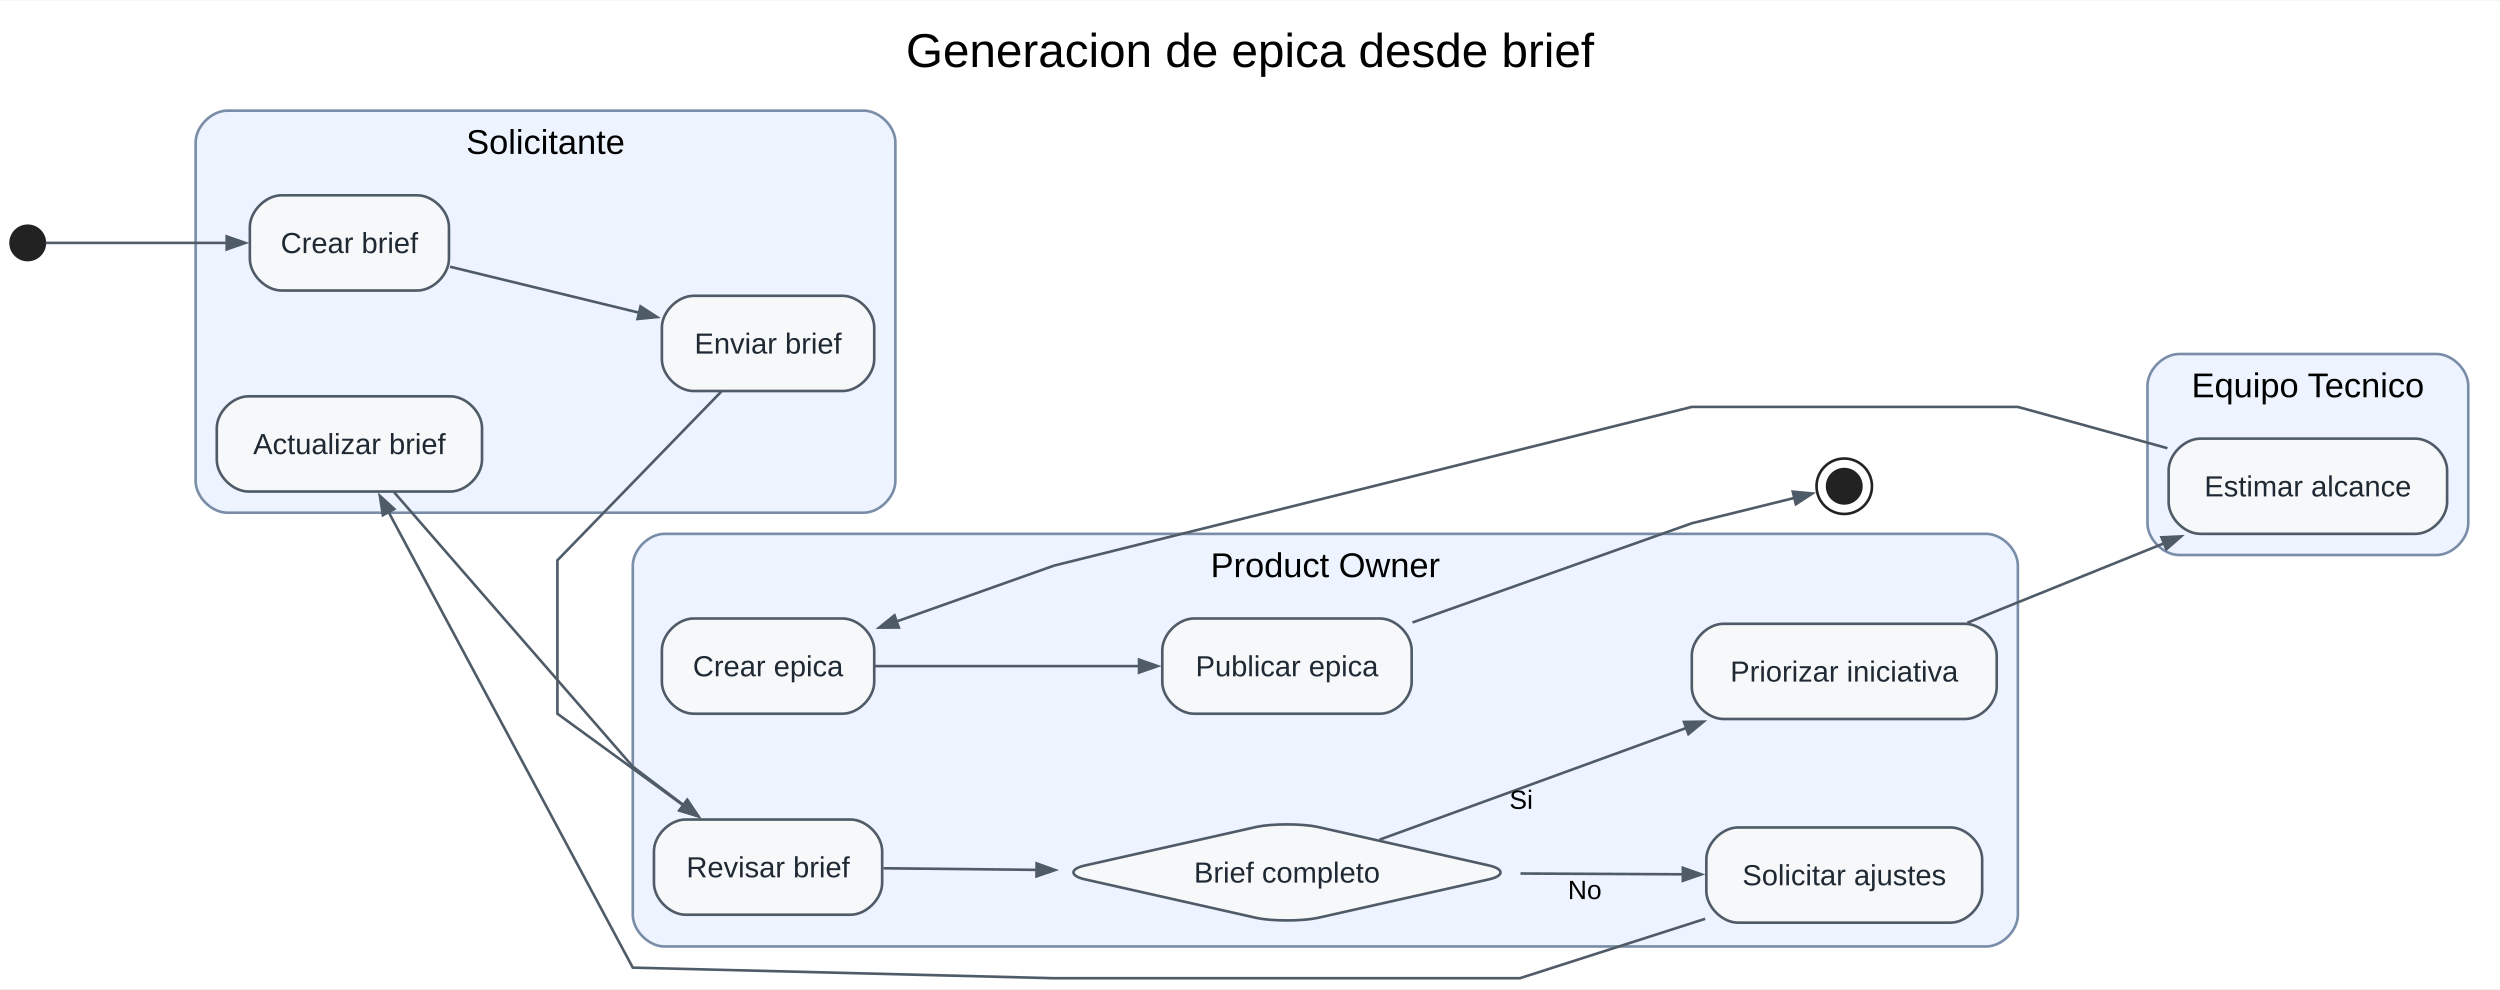
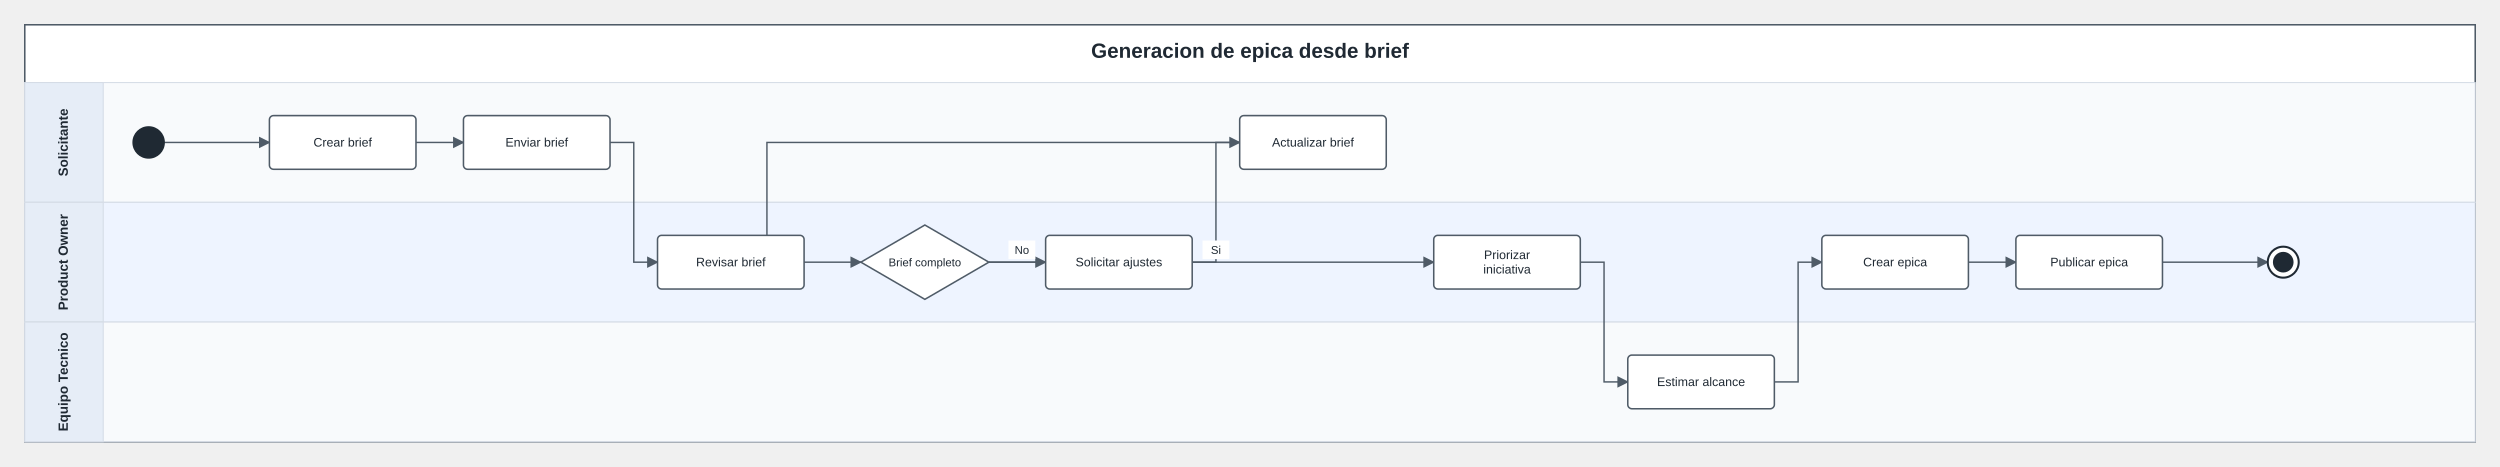
- <svg xmlns="http://www.w3.org/2000/svg" width="945pt" height="374pt" viewBox="0.00 0.00 945.18 373.60">
-   <g id="graph0" class="graph" transform="scale(1 1) rotate(0) translate(4 369.6)">
-     <polygon fill="white" stroke="none" points="-4,4 -4,-369.6 941.18,-369.6 941.18,4 -4,4" />
-     <text text-anchor="middle" x="468.59" y="-344.5" font-family="Arial" font-size="18.00">Generacion de epica desde brief</text>
-     <g id="clust1" class="cluster">
-       <path fill="#eef4ff" stroke="#7a8da8" d="M81.96,-176C81.96,-176 322.52,-176 322.52,-176 328.52,-176 334.52,-182 334.52,-188 334.52,-188 334.52,-316 334.52,-316 334.52,-322 328.52,-328 322.52,-328 322.52,-328 81.96,-328 81.96,-328 75.96,-328 69.96,-322 69.96,-316 69.96,-316 69.96,-188 69.96,-188 69.96,-182 75.96,-176 81.96,-176" />
-       <text text-anchor="middle" x="202.24" y="-311.65" font-family="Arial" font-size="13.00">Solicitante</text>
-     </g>
-     <g id="clust2" class="cluster">
-       <path fill="#eef4ff" stroke="#7a8da8" d="M247.24,-12C247.24,-12 746.9,-12 746.9,-12 752.9,-12 758.9,-18 758.9,-24 758.9,-24 758.9,-156 758.9,-156 758.9,-162 752.9,-168 746.9,-168 746.9,-168 247.24,-168 247.24,-168 241.24,-168 235.24,-162 235.24,-156 235.24,-156 235.24,-24 235.24,-24 235.24,-18 241.24,-12 247.24,-12" />
-       <text text-anchor="middle" x="497.07" y="-151.65" font-family="Arial" font-size="13.00">Product Owner</text>
-     </g>
-     <g id="clust3" class="cluster">
-       <path fill="#eef4ff" stroke="#7a8da8" d="M819.9,-160C819.9,-160 917.18,-160 917.18,-160 923.18,-160 929.18,-166 929.18,-172 929.18,-172 929.18,-224 929.18,-224 929.18,-230 923.18,-236 917.18,-236 917.18,-236 819.9,-236 819.9,-236 813.9,-236 807.9,-230 807.9,-224 807.9,-224 807.9,-172 807.9,-172 807.9,-166 813.9,-160 819.9,-160" />
-       <text text-anchor="middle" x="868.54" y="-219.65" font-family="Arial" font-size="13.00">Equipo Tecnico</text>
-     </g>
-     <g id="node1" class="node">
-       <path fill="#f7f8fa" stroke="#4f5b67" d="M153.74,-296C153.74,-296 102.46,-296 102.46,-296 96.46,-296 90.46,-290 90.46,-284 90.46,-284 90.46,-272 90.46,-272 90.46,-266 96.46,-260 102.46,-260 102.46,-260 153.74,-260 153.74,-260 159.74,-260 165.74,-266 165.74,-272 165.74,-272 165.74,-284 165.74,-284 165.74,-290 159.74,-296 153.74,-296" />
-       <text text-anchor="middle" x="128.1" y="-274.15" font-family="Arial" font-size="11.00" fill="#1f2933">Crear brief</text>
-     </g>
-     <g id="node2" class="node">
-       <path fill="#f7f8fa" stroke="#4f5b67" d="M314.52,-258C314.52,-258 258.24,-258 258.24,-258 252.24,-258 246.24,-252 246.24,-246 246.24,-246 246.24,-234 246.24,-234 246.24,-228 252.24,-222 258.24,-222 258.24,-222 314.52,-222 314.52,-222 320.52,-222 326.52,-228 326.52,-234 326.52,-234 326.52,-246 326.52,-246 326.52,-252 320.52,-258 314.52,-258" />
-       <text text-anchor="middle" x="286.38" y="-236.15" font-family="Arial" font-size="11.00" fill="#1f2933">Enviar brief</text>
-     </g>
-     <g id="edge2" class="edge">
-       <path fill="none" stroke="#4f5b67" d="M166.14,-268.99C187.52,-263.8 214.64,-257.2 237.62,-251.61" />
-       <polygon fill="#4f5b67" stroke="#4f5b67" points="238.18,-254 244.41,-249.96 237.03,-249.24 238.18,-254" />
-     </g>
-     <g id="node4" class="node">
-       <path fill="#f7f8fa" stroke="#4f5b67" d="M317.52,-60C317.52,-60 255.24,-60 255.24,-60 249.24,-60 243.24,-54 243.24,-48 243.24,-48 243.24,-36 243.24,-36 243.24,-30 249.24,-24 255.24,-24 255.24,-24 317.52,-24 317.52,-24 323.52,-24 329.52,-30 329.52,-36 329.52,-36 329.52,-48 329.52,-48 329.52,-54 323.52,-60 317.52,-60" />
-       <text text-anchor="middle" x="286.38" y="-38.15" font-family="Arial" font-size="11.00" fill="#1f2933">Revisar brief</text>
-     </g>
-     <g id="edge3" class="edge">
-       <path fill="none" stroke="#4f5b67" d="M268.71,-221.8C245.24,-197.64 206.74,-158 206.74,-158 206.74,-158 206.74,-100 206.74,-100 206.74,-100 232.29,-81.39 254.45,-65.26" />
-       <polygon fill="#4f5b67" stroke="#4f5b67" points="255.74,-67.34 259.96,-61.24 252.86,-63.38 255.74,-67.34" />
-     </g>
-     <g id="node3" class="node">
-       <path fill="#f7f8fa" stroke="#4f5b67" d="M166.24,-220C166.24,-220 89.96,-220 89.96,-220 83.96,-220 77.96,-214 77.96,-208 77.96,-208 77.96,-196 77.96,-196 77.96,-190 83.96,-184 89.96,-184 89.96,-184 166.24,-184 166.24,-184 172.24,-184 178.24,-190 178.24,-196 178.24,-196 178.24,-208 178.24,-208 178.24,-214 172.24,-220 166.24,-220" />
-       <text text-anchor="middle" x="128.1" y="-198.15" font-family="Arial" font-size="11.00" fill="#1f2933">Actualizar brief</text>
-     </g>
-     <g id="edge7" class="edge">
-       <path fill="none" stroke="#4f5b67" d="M144.99,-183.74C174.6,-149.7 235.24,-80 235.24,-80 235.24,-80 244.24,-73.18 254.62,-65.31" />
-       <polygon fill="#4f5b67" stroke="#4f5b67" points="255.89,-67.43 259.98,-61.25 252.93,-63.52 255.89,-67.43" />
-     </g>
-     <g id="node5" class="node">
-       <path fill="#f7f8fa" stroke="#4f5b67" d="M470.86,-57.17C470.86,-57.17 406.23,-42.63 406.23,-42.63 400.37,-41.32 400.37,-38.68 406.23,-37.37 406.23,-37.37 470.86,-22.83 470.86,-22.83 476.72,-21.52 488.42,-21.52 494.28,-22.83 494.28,-22.83 558.91,-37.37 558.91,-37.37 564.77,-38.68 564.77,-41.32 558.91,-42.63 558.91,-42.63 494.28,-57.17 494.28,-57.17 488.42,-58.48 476.72,-58.48 470.86,-57.17" />
-       <text text-anchor="middle" x="482.57" y="-36.15" font-family="Arial" font-size="11.00" fill="#1f2933">Brief completo</text>
-     </g>
-     <g id="edge4" class="edge">
-       <path fill="none" stroke="#4f5b67" d="M330,-41.56C347.17,-41.38 367.7,-41.17 388.03,-40.96" />
-       <polygon fill="#4f5b67" stroke="#4f5b67" points="387.92,-43.41 394.89,-40.89 387.87,-38.52 387.92,-43.41" />
-     </g>
-     <g id="node6" class="node">
-       <path fill="#f7f8fa" stroke="#4f5b67" d="M733.4,-57C733.4,-57 653.12,-57 653.12,-57 647.12,-57 641.12,-51 641.12,-45 641.12,-45 641.12,-33 641.12,-33 641.12,-27 647.12,-21 653.12,-21 653.12,-21 733.4,-21 733.4,-21 739.4,-21 745.4,-27 745.4,-33 745.4,-33 745.4,-45 745.4,-45 745.4,-51 739.4,-57 733.4,-57" />
-       <text text-anchor="middle" x="693.26" y="-35.15" font-family="Arial" font-size="11.00" fill="#1f2933">Solicitar ajustes</text>
-     </g>
-     <g id="edge5" class="edge">
-       <path fill="none" stroke="#4f5b67" d="M570.86,-39.58C591.59,-39.48 613.23,-39.38 632.41,-39.29" />
-       <polygon fill="#4f5b67" stroke="#4f5b67" points="632.25,-41.74 639.24,-39.25 632.23,-36.84 632.25,-41.74" />
-       <text text-anchor="middle" x="595.14" y="-29.93" font-family="Arial" font-size="10.00">No</text>
-     </g>
-     <g id="node7" class="node">
-       <path fill="#f7f8fa" stroke="#4f5b67" d="M738.9,-134C738.9,-134 647.62,-134 647.62,-134 641.62,-134 635.62,-128 635.62,-122 635.62,-122 635.62,-110 635.62,-110 635.62,-104 641.62,-98 647.62,-98 647.62,-98 738.9,-98 738.9,-98 744.9,-98 750.9,-104 750.9,-110 750.9,-110 750.9,-122 750.9,-122 750.9,-128 744.9,-134 738.9,-134" />
-       <text text-anchor="middle" x="693.26" y="-112.15" font-family="Arial" font-size="11.00" fill="#1f2933">Priorizar iniciativa</text>
-     </g>
-     <g id="edge8" class="edge">
-       <path fill="none" stroke="#4f5b67" d="M517.56,-52.38C548.94,-63.81 596.21,-81.02 633.66,-94.66" />
-       <polygon fill="#4f5b67" stroke="#4f5b67" points="632.66,-96.9 640.08,-97 634.34,-92.3 632.66,-96.9" />
-       <text text-anchor="middle" x="571.11" y="-64.02" font-family="Arial" font-size="10.00">Si</text>
-     </g>
-     <g id="edge6" class="edge">
-       <path fill="none" stroke="#4f5b67" d="M640.67,-22.46C607.52,-11.83 570.62,0 570.62,0 570.62,0 394.52,0 394.52,0 394.52,0 235.24,-4 235.24,-4 235.24,-4 171.59,-122.74 142.87,-176.32" />
-       <polygon fill="#4f5b67" stroke="#4f5b67" points="140.76,-175.07 139.61,-182.39 145.08,-177.38 140.76,-175.07" />
-     </g>
-     <g id="node10" class="node">
-       <path fill="#f7f8fa" stroke="#4f5b67" d="M909.18,-204C909.18,-204 827.9,-204 827.9,-204 821.9,-204 815.9,-198 815.9,-192 815.9,-192 815.9,-180 815.9,-180 815.9,-174 821.9,-168 827.9,-168 827.9,-168 909.18,-168 909.18,-168 915.18,-168 921.18,-174 921.18,-180 921.18,-180 921.18,-192 921.18,-192 921.18,-198 915.18,-204 909.18,-204" />
-       <text text-anchor="middle" x="868.54" y="-182.15" font-family="Arial" font-size="11.00" fill="#1f2933">Estimar alcance</text>
-     </g>
-     <g id="edge9" class="edge">
-       <path fill="none" stroke="#4f5b67" d="M739.79,-134.39C762.68,-143.64 790.56,-154.9 814.42,-164.54" />
-       <polygon fill="#4f5b67" stroke="#4f5b67" points="813.2,-166.69 820.61,-167.04 815.04,-162.15 813.2,-166.69" />
-     </g>
-     <g id="node8" class="node">
-       <path fill="#f7f8fa" stroke="#4f5b67" d="M314.52,-136C314.52,-136 258.24,-136 258.24,-136 252.24,-136 246.24,-130 246.24,-124 246.24,-124 246.24,-112 246.24,-112 246.24,-106 252.24,-100 258.24,-100 258.24,-100 314.52,-100 314.52,-100 320.52,-100 326.52,-106 326.52,-112 326.52,-112 326.52,-124 326.52,-124 326.52,-130 320.52,-136 314.52,-136" />
-       <text text-anchor="middle" x="286.38" y="-114.15" font-family="Arial" font-size="11.00" fill="#1f2933">Crear epica</text>
-     </g>
-     <g id="node9" class="node">
-       <path fill="#f7f8fa" stroke="#4f5b67" d="M517.71,-136C517.71,-136 447.43,-136 447.43,-136 441.43,-136 435.43,-130 435.43,-124 435.43,-124 435.43,-112 435.43,-112 435.43,-106 441.43,-100 447.43,-100 447.43,-100 517.71,-100 517.71,-100 523.71,-100 529.71,-106 529.71,-112 529.71,-112 529.71,-124 529.71,-124 529.71,-130 523.71,-136 517.71,-136" />
-       <text text-anchor="middle" x="482.57" y="-114.15" font-family="Arial" font-size="11.00" fill="#1f2933">Publicar epica</text>
-     </g>
-     <g id="edge11" class="edge">
-       <path fill="none" stroke="#4f5b67" d="M326.68,-118C355.47,-118 394.92,-118 426.8,-118" />
-       <polygon fill="#4f5b67" stroke="#4f5b67" points="426.64,-120.45 433.64,-118 426.64,-115.55 426.64,-120.45" />
-     </g>
-     <g id="node12" class="node">
-       <ellipse fill="#222222" stroke="#222222" cx="693.26" cy="-186" rx="6.48" ry="6.48" />
-       <ellipse fill="none" stroke="#222222" cx="693.26" cy="-186" rx="10.48" ry="10.48" />
-     </g>
-     <g id="edge12" class="edge">
-       <path fill="none" stroke="#4f5b67" d="M530.02,-134.5C574.73,-150.38 635.62,-172 635.62,-172 635.62,-172 658.01,-177.53 674.63,-181.64" />
-       <polygon fill="#4f5b67" stroke="#4f5b67" points="673.8,-183.96 681.18,-183.26 674.97,-179.2 673.8,-183.96" />
-     </g>
-     <g id="edge10" class="edge">
-       <path fill="none" stroke="#4f5b67" d="M815.45,-200.38C787.57,-208.08 758.9,-216 758.9,-216 758.9,-216 635.62,-216 635.62,-216 635.62,-216 394.52,-156 394.52,-156 394.52,-156 363.58,-145.03 334.96,-134.87" />
-       <polygon fill="#4f5b67" stroke="#4f5b67" points="335.81,-132.58 328.4,-132.55 334.18,-137.2 335.81,-132.58" />
-     </g>
-     <g id="node11" class="node">
-       <ellipse fill="#222222" stroke="#222222" cx="6.48" cy="-278" rx="6.48" ry="6.48" />
-     </g>
-     <g id="edge1" class="edge">
-       <path fill="none" stroke="#4f5b67" d="M13.25,-278C25.63,-278 55.75,-278 81.9,-278" />
-       <polygon fill="#4f5b67" stroke="#4f5b67" points="81.71,-280.45 88.71,-278 81.71,-275.55 81.71,-280.45" />
-     </g>
+ <svg xmlns="http://www.w3.org/2000/svg" width="2422" height="452" viewBox="0 0 2422 452" role="img" aria-labelledby="title desc">
+   <defs>
+     <marker id="arrow" viewBox="0 0 10 10" refX="9" refY="5" markerWidth="8" markerHeight="8" orient="auto-start-reverse">
+       <path d="M 0 0 L 10 5 L 0 10 z" fill="#4f5b67" />
+     </marker>
+   </defs>
+   <rect x="24" y="24" width="2374" height="404" rx="0" fill="#ffffff" stroke="#4f5b67" stroke-width="1.5" />
+   <text x="1211.0" y="56" text-anchor="middle" font-family="Arial, sans-serif" font-size="20" font-weight="700" fill="#1f2933">Generacion de epica desde brief</text>
+   <rect x="24" y="80" width="2374" height="116" fill="#f8fafc" stroke="#d5dce6" stroke-width="1" />
+   <rect x="24" y="80" width="76" height="116" fill="#e6edf7" stroke="#d5dce6" stroke-width="1" />
+   <text x="62.0" y="138.0" text-anchor="middle" dominant-baseline="middle" transform="rotate(-90 62.0 138.0)" font-family="Arial, sans-serif" font-size="13" font-weight="700" fill="#1f2933">Solicitante</text>
+   <rect x="24" y="196" width="2374" height="116" fill="#eef4ff" stroke="#d5dce6" stroke-width="1" />
+   <rect x="24" y="196" width="76" height="116" fill="#e6edf7" stroke="#d5dce6" stroke-width="1" />
+   <text x="62.0" y="254.0" text-anchor="middle" dominant-baseline="middle" transform="rotate(-90 62.0 254.0)" font-family="Arial, sans-serif" font-size="13" font-weight="700" fill="#1f2933">Product Owner</text>
+   <rect x="24" y="312" width="2374" height="116" fill="#f8fafc" stroke="#d5dce6" stroke-width="1" />
+   <rect x="24" y="312" width="76" height="116" fill="#e6edf7" stroke="#d5dce6" stroke-width="1" />
+   <text x="62.0" y="370.0" text-anchor="middle" dominant-baseline="middle" transform="rotate(-90 62.0 370.0)" font-family="Arial, sans-serif" font-size="13" font-weight="700" fill="#1f2933">Equipo Tecnico</text>
+   <g fill="none" stroke="#4f5b67" stroke-width="1.4" marker-end="url(#arrow)">
+     <polyline points="159.0,138.0 210.0,138.0 261.0,138.0" />
+     <polyline points="403.0,138.0 426.0,138.0 449.0,138.0" />
+     <polyline points="591.0,138.0 614.0,138.0 614.0,254.0 637.0,254.0" />
+     <polyline points="779.0,254.0 806.5,254.0 834.0,254.0" />
+     <polyline points="958.0,254.0 985.5,254.0 1013.0,254.0" />
+     <polyline points="1155.0,254.0 1178.0,254.0 1178.0,138.0 1201.0,138.0" />
+     <polyline points="1201.0,138.0 743.0,138.0 743.0,254.0 779.0,254.0" />
+     <polyline points="958.0,254.0 1173.5,254.0 1389.0,254.0" />
+     <polyline points="1531.0,254.0 1554.0,254.0 1554.0,370.0 1577.0,370.0" />
+     <polyline points="1719.0,370.0 1742.0,370.0 1742.0,254.0 1765.0,254.0" />
+     <polyline points="1907.0,254.0 1930.0,254.0 1953.0,254.0" />
+     <polyline points="2095.0,254.0 2146.0,254.0 2197.0,254.0" />
  </g>
+   <rect x="977.0" y="233.0" width="26" height="18" fill="#ffffff" stroke="none" />
+   <text x="990.0" y="246.0" text-anchor="middle" font-family="Arial, sans-serif" font-size="11" fill="#1f2933">No</text>
+   <rect x="1165.0" y="233.0" width="26" height="18" fill="#ffffff" stroke="none" />
+   <text x="1178.0" y="246.0" text-anchor="middle" font-family="Arial, sans-serif" font-size="11" fill="#1f2933">Si</text>
+   <circle cx="144" cy="138.0" r="15.0" fill="#1f2933" stroke="#1f2933" stroke-width="1.5" />
+   <rect x="261.0" y="112.0" width="142" height="52" rx="4" fill="#ffffff" stroke="#4f5b67" stroke-width="1.5" />
+   <text x="332" y="142.0" text-anchor="middle" font-family="Arial, sans-serif" font-size="12" fill="#1f2933">Crear brief</text>
+   <rect x="449.0" y="112.0" width="142" height="52" rx="4" fill="#ffffff" stroke="#4f5b67" stroke-width="1.5" />
+   <text x="520" y="142.0" text-anchor="middle" font-family="Arial, sans-serif" font-size="12" fill="#1f2933">Enviar brief</text>
+   <rect x="637.0" y="228.0" width="142" height="52" rx="4" fill="#ffffff" stroke="#4f5b67" stroke-width="1.5" />
+   <text x="708" y="258.0" text-anchor="middle" font-family="Arial, sans-serif" font-size="12" fill="#1f2933">Revisar brief</text>
+   <polygon points="896,218.0 958.0,254.0 896,290.0 834.0,254.0" fill="#ffffff" stroke="#4f5b67" stroke-width="1.5" />
+   <text x="896" y="258.0" text-anchor="middle" font-family="Arial, sans-serif" font-size="11" fill="#1f2933">Brief completo</text>
+   <rect x="1013.0" y="228.0" width="142" height="52" rx="4" fill="#ffffff" stroke="#4f5b67" stroke-width="1.5" />
+   <text x="1084" y="258.0" text-anchor="middle" font-family="Arial, sans-serif" font-size="12" fill="#1f2933">Solicitar ajustes</text>
+   <rect x="1201.0" y="112.0" width="142" height="52" rx="4" fill="#ffffff" stroke="#4f5b67" stroke-width="1.5" />
+   <text x="1272" y="142.0" text-anchor="middle" font-family="Arial, sans-serif" font-size="12" fill="#1f2933">Actualizar brief</text>
+   <rect x="1389.0" y="228.0" width="142" height="52" rx="4" fill="#ffffff" stroke="#4f5b67" stroke-width="1.5" />
+   <text x="1460" y="251.0" text-anchor="middle" font-family="Arial, sans-serif" font-size="12" fill="#1f2933">Priorizar</text>
+   <text x="1460" y="265.0" text-anchor="middle" font-family="Arial, sans-serif" font-size="12" fill="#1f2933">iniciativa</text>
+   <rect x="1577.0" y="344.0" width="142" height="52" rx="4" fill="#ffffff" stroke="#4f5b67" stroke-width="1.5" />
+   <text x="1648" y="374.0" text-anchor="middle" font-family="Arial, sans-serif" font-size="12" fill="#1f2933">Estimar alcance</text>
+   <rect x="1765.0" y="228.0" width="142" height="52" rx="4" fill="#ffffff" stroke="#4f5b67" stroke-width="1.5" />
+   <text x="1836" y="258.0" text-anchor="middle" font-family="Arial, sans-serif" font-size="12" fill="#1f2933">Crear epica</text>
+   <rect x="1953.0" y="228.0" width="142" height="52" rx="4" fill="#ffffff" stroke="#4f5b67" stroke-width="1.5" />
+   <text x="2024" y="258.0" text-anchor="middle" font-family="Arial, sans-serif" font-size="12" fill="#1f2933">Publicar epica</text>
+   <circle cx="2212" cy="254.0" r="15.0" fill="#ffffff" stroke="#1f2933" stroke-width="2" />
+   <circle cx="2212" cy="254.0" r="10.0" fill="#1f2933" stroke="none" />
</svg>
